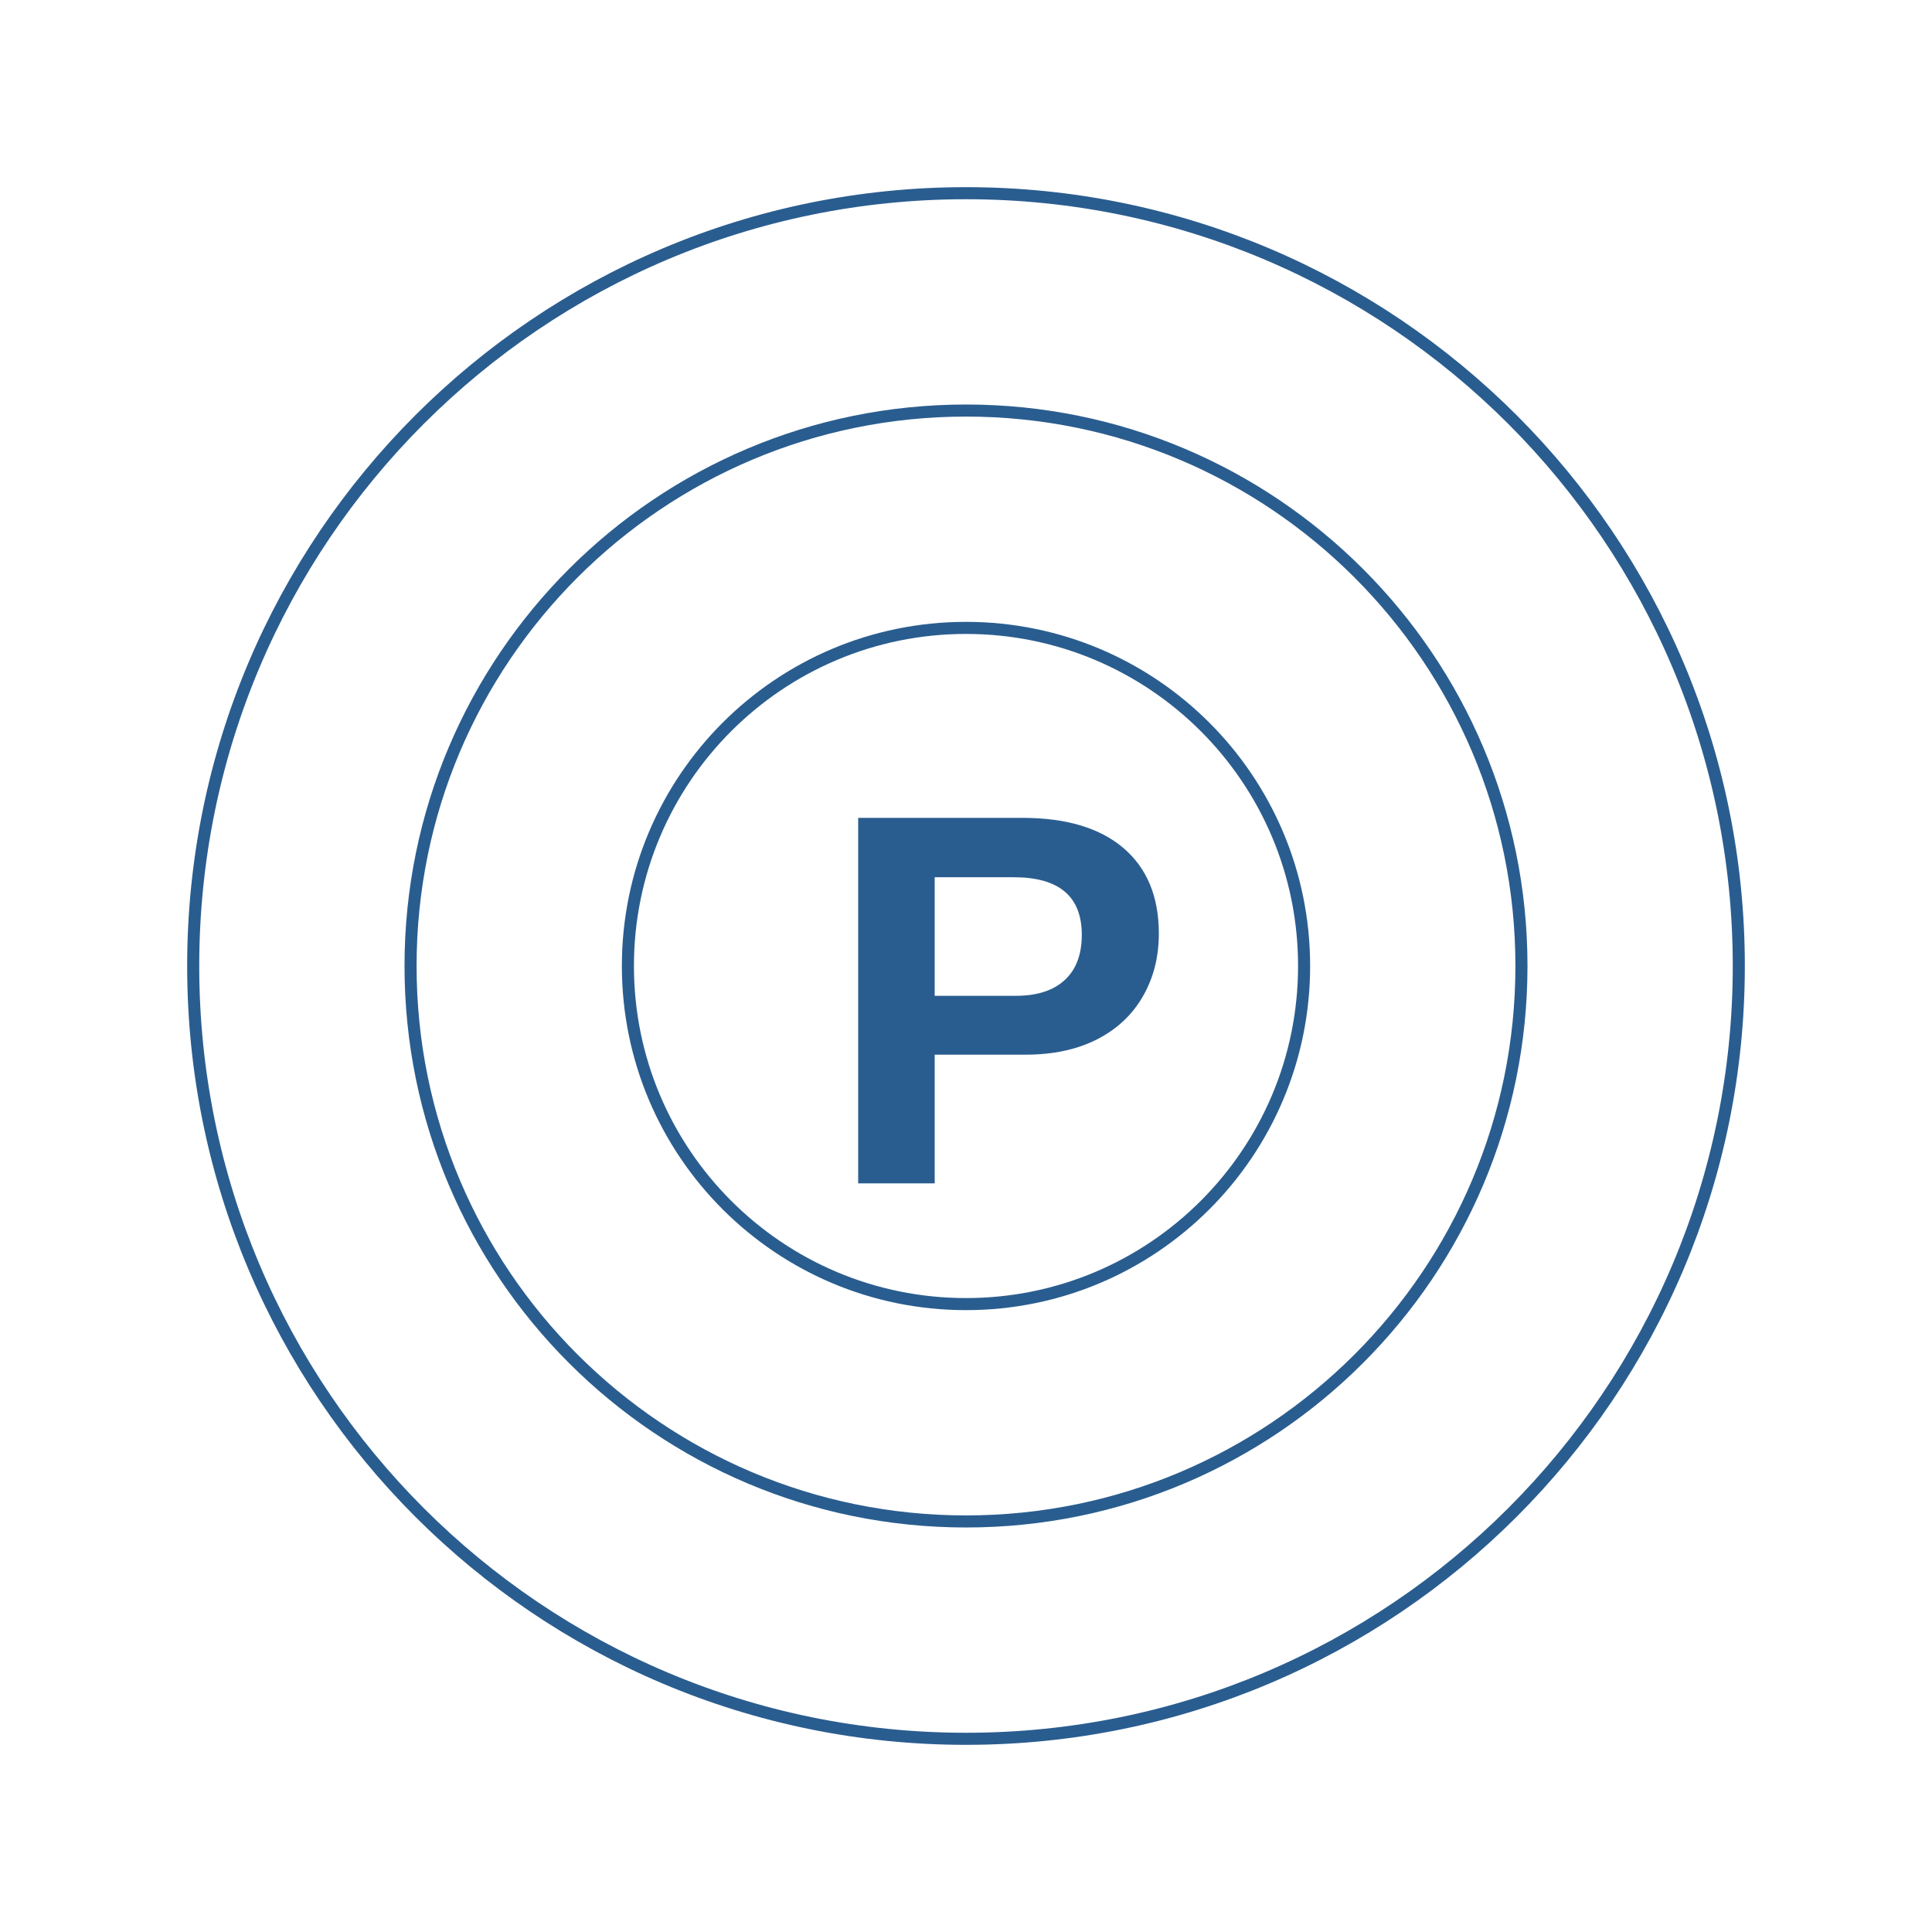
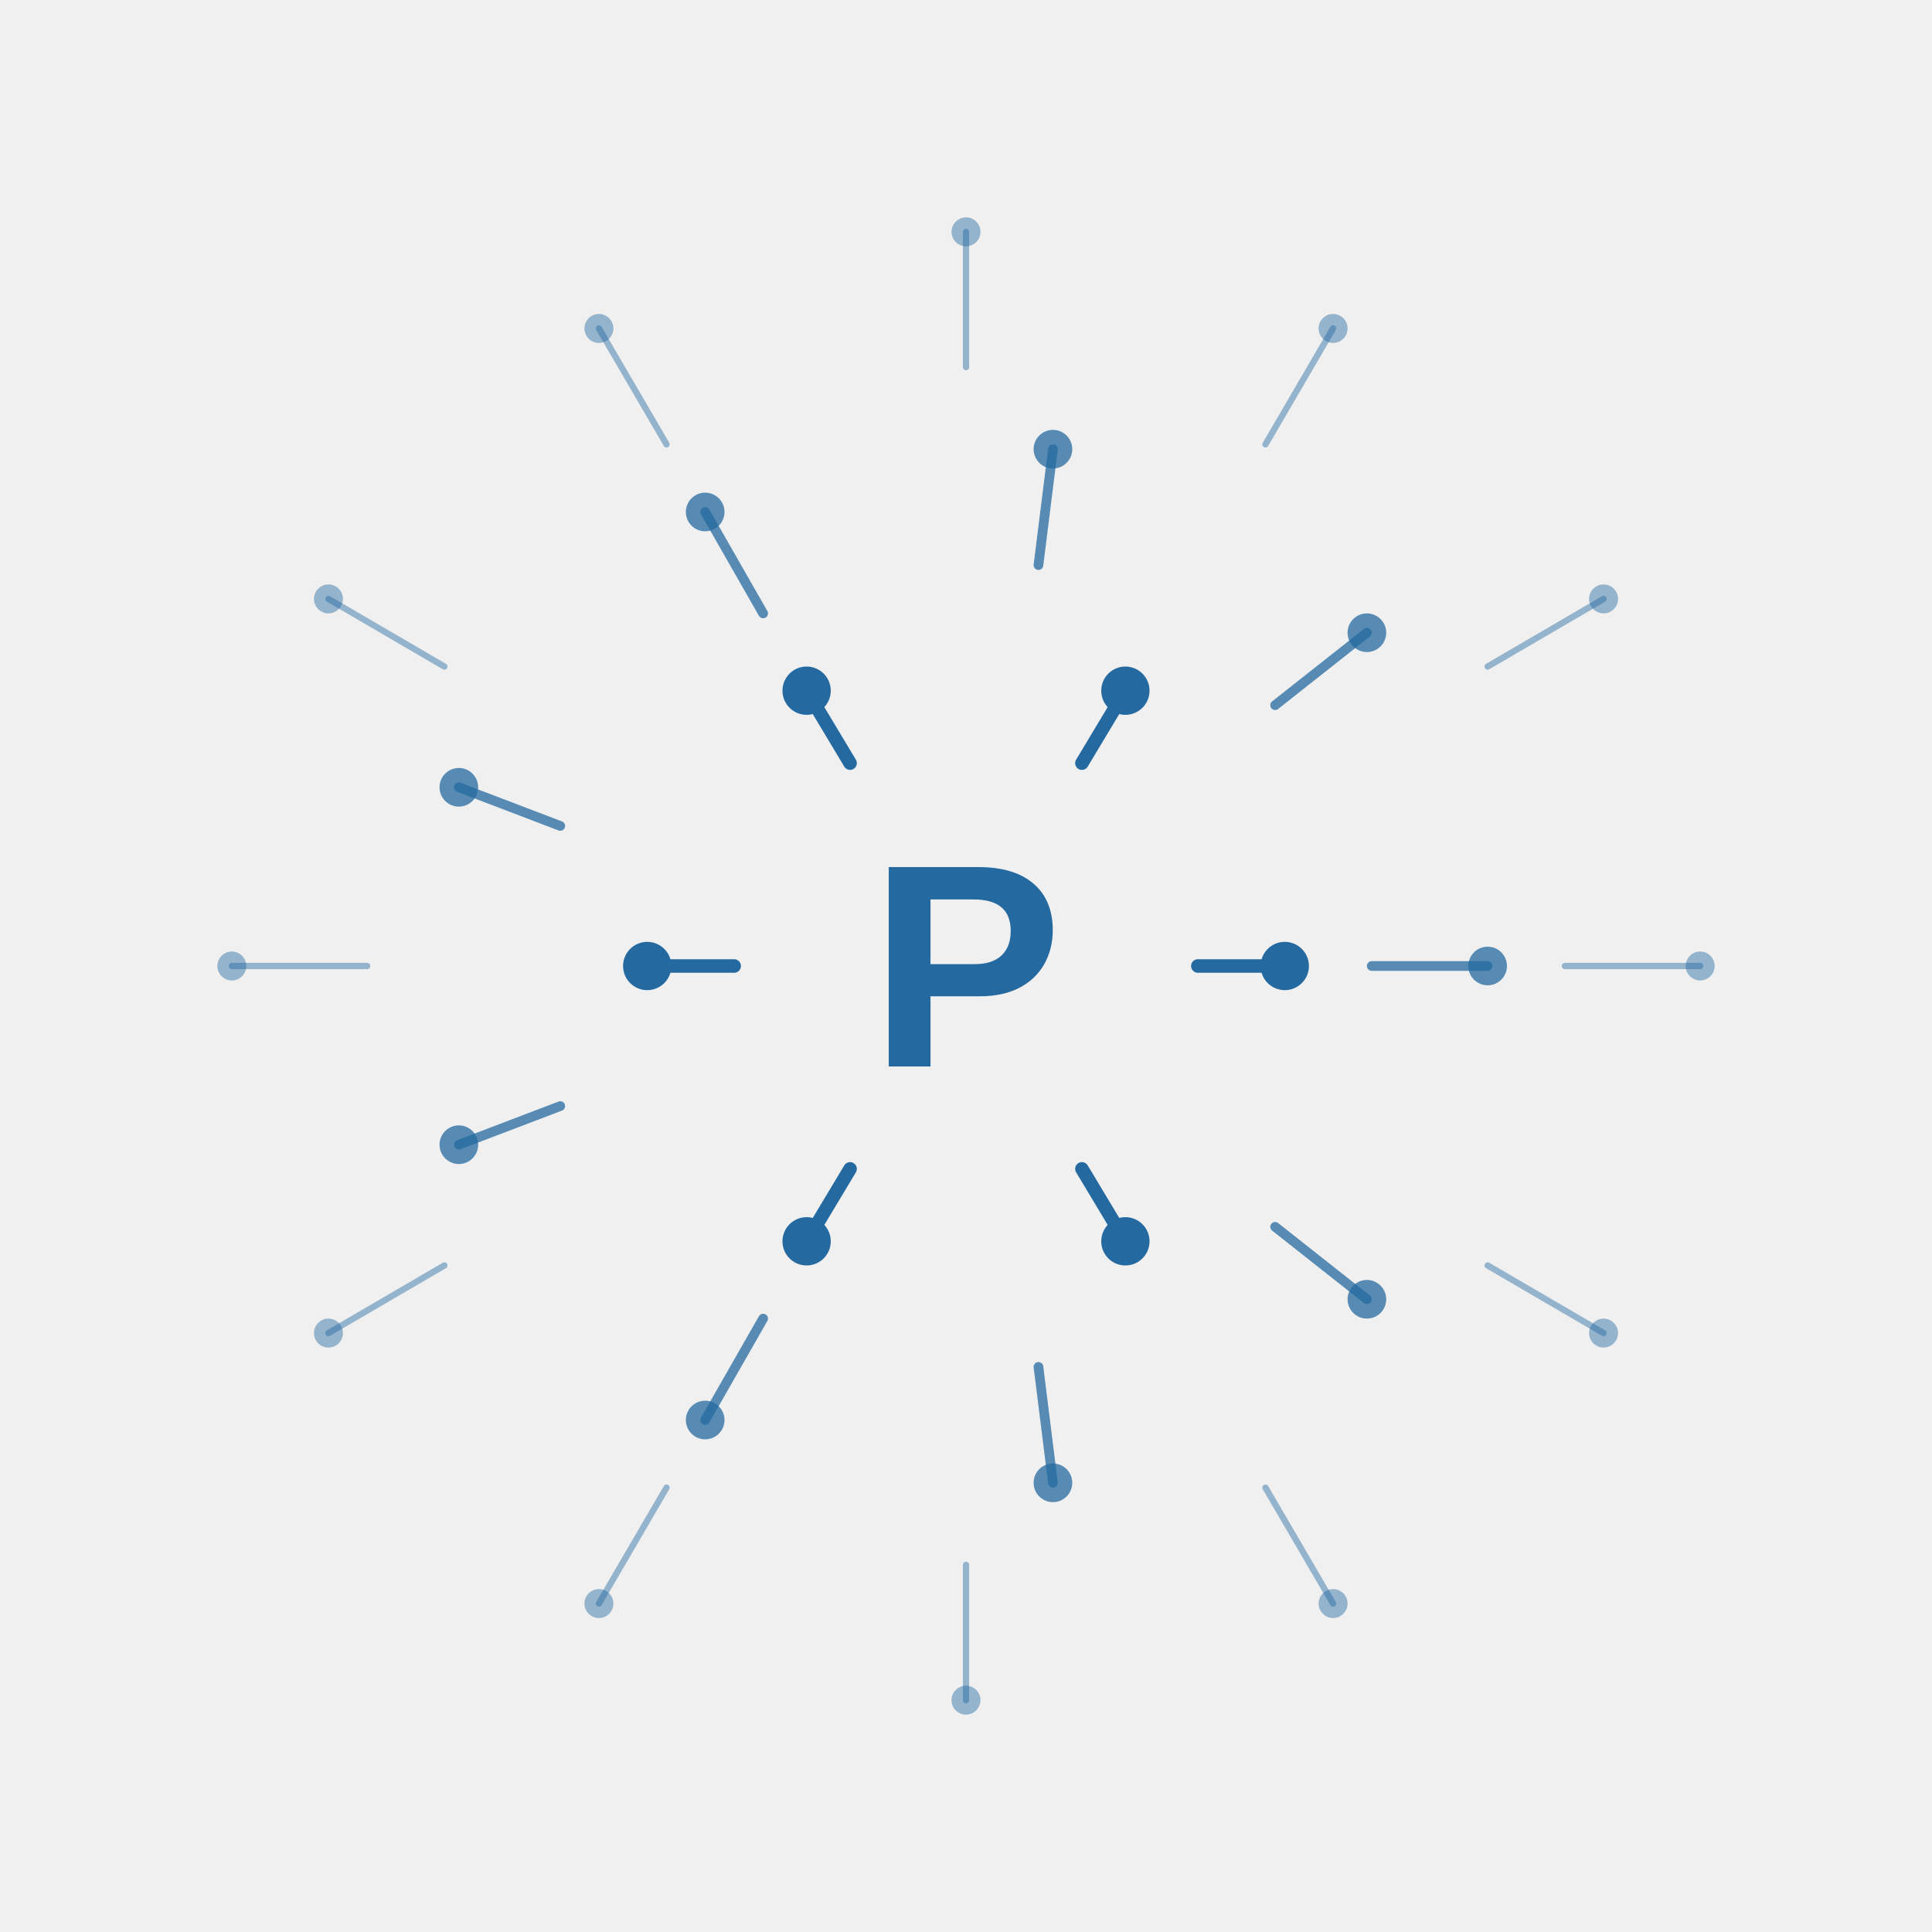
- <svg xmlns="http://www.w3.org/2000/svg" viewBox="0 0 400 400" width="400" height="400">
-   <rect width="400" height="400" fill="#FFFFFF" />
-   <circle cx="200" cy="200" r="160" fill="none" stroke="#2a5d8f" stroke-width="2.5" />
-   <circle cx="200" cy="200" r="115" fill="none" stroke="#2a5d8f" stroke-width="2.5" />
-   <circle cx="200" cy="200" r="70" fill="none" stroke="#2a5d8f" stroke-width="2.5" />
-   <text x="207" y="245" font-family="Arial, Helvetica, sans-serif" font-size="110" font-weight="700" fill="#2a5d8f" text-anchor="middle">P</text>
+ <svg xmlns="http://www.w3.org/2000/svg" width="400" height="400" viewBox="0 0 400 400">
+   <style>
+     .ls { stroke: #2469a0; fill: none; stroke-linecap: round; }
+     .lo { stroke: #2469a0; fill: #2469a0; }
+     .lt { fill: #2469a0; }
+   </style>
+   <text class="lt" x="200" y="200" text-anchor="middle" dominant-baseline="central" font-family="Arial, Helvetica, sans-serif" font-size="60" font-weight="700">P</text>
+   <g class="ls" stroke-width="2.8">
+     <line x1="248" y1="200" x2="266" y2="200" />
+     <line x1="224" y1="242" x2="233" y2="257" />
+     <line x1="176" y1="242" x2="167" y2="257" />
+     <line x1="152" y1="200" x2="134" y2="200" />
+     <line x1="176" y1="158" x2="167" y2="143" />
+     <line x1="224" y1="158" x2="233" y2="143" />
+   </g>
+   <g class="lo">
+     <circle cx="266" cy="200" r="4.5" />
+     <circle cx="233" cy="257" r="4.5" />
+     <circle cx="167" cy="257" r="4.5" />
+     <circle cx="134" cy="200" r="4.5" />
+     <circle cx="167" cy="143" r="4.5" />
+     <circle cx="233" cy="143" r="4.5" />
+   </g>
+   <g class="ls" stroke-width="2.0" opacity="0.75">
+     <line x1="284" y1="200" x2="308" y2="200" />
+     <line x1="264" y1="254" x2="283" y2="269" />
+     <line x1="215" y1="283" x2="218" y2="307" />
+     <line x1="158" y1="273" x2="146" y2="294" />
+     <line x1="116" y1="229" x2="95" y2="237" />
+     <line x1="116" y1="171" x2="95" y2="163" />
+     <line x1="158" y1="127" x2="146" y2="106" />
+     <line x1="215" y1="117" x2="218" y2="93" />
+     <line x1="264" y1="146" x2="283" y2="131" />
+   </g>
+   <g class="lo" opacity="0.75">
+     <circle cx="308" cy="200" r="3.5" />
+     <circle cx="283" cy="269" r="3.5" />
+     <circle cx="218" cy="307" r="3.5" />
+     <circle cx="146" cy="294" r="3.5" />
+     <circle cx="95" cy="237" r="3.5" />
+     <circle cx="95" cy="163" r="3.5" />
+     <circle cx="146" cy="106" r="3.5" />
+     <circle cx="218" cy="93" r="3.5" />
+     <circle cx="283" cy="131" r="3.5" />
+   </g>
+   <g class="ls" stroke-width="1.3" opacity="0.45">
+     <line x1="324" y1="200" x2="352" y2="200" />
+     <line x1="308" y1="262" x2="332" y2="276" />
+     <line x1="262" y1="308" x2="276" y2="332" />
+     <line x1="200" y1="324" x2="200" y2="352" />
+     <line x1="138" y1="308" x2="124" y2="332" />
+     <line x1="92" y1="262" x2="68" y2="276" />
+     <line x1="76" y1="200" x2="48" y2="200" />
+     <line x1="92" y1="138" x2="68" y2="124" />
+     <line x1="138" y1="92" x2="124" y2="68" />
+     <line x1="200" y1="76" x2="200" y2="48" />
+     <line x1="262" y1="92" x2="276" y2="68" />
+     <line x1="308" y1="138" x2="332" y2="124" />
+   </g>
+   <g class="lo" opacity="0.45">
+     <circle cx="352" cy="200" r="2.5" />
+     <circle cx="332" cy="276" r="2.5" />
+     <circle cx="276" cy="332" r="2.5" />
+     <circle cx="200" cy="352" r="2.5" />
+     <circle cx="124" cy="332" r="2.5" />
+     <circle cx="68" cy="276" r="2.5" />
+     <circle cx="48" cy="200" r="2.5" />
+     <circle cx="68" cy="124" r="2.5" />
+     <circle cx="124" cy="68" r="2.5" />
+     <circle cx="200" cy="48" r="2.5" />
+     <circle cx="276" cy="68" r="2.5" />
+     <circle cx="332" cy="124" r="2.5" />
+   </g>
</svg>
